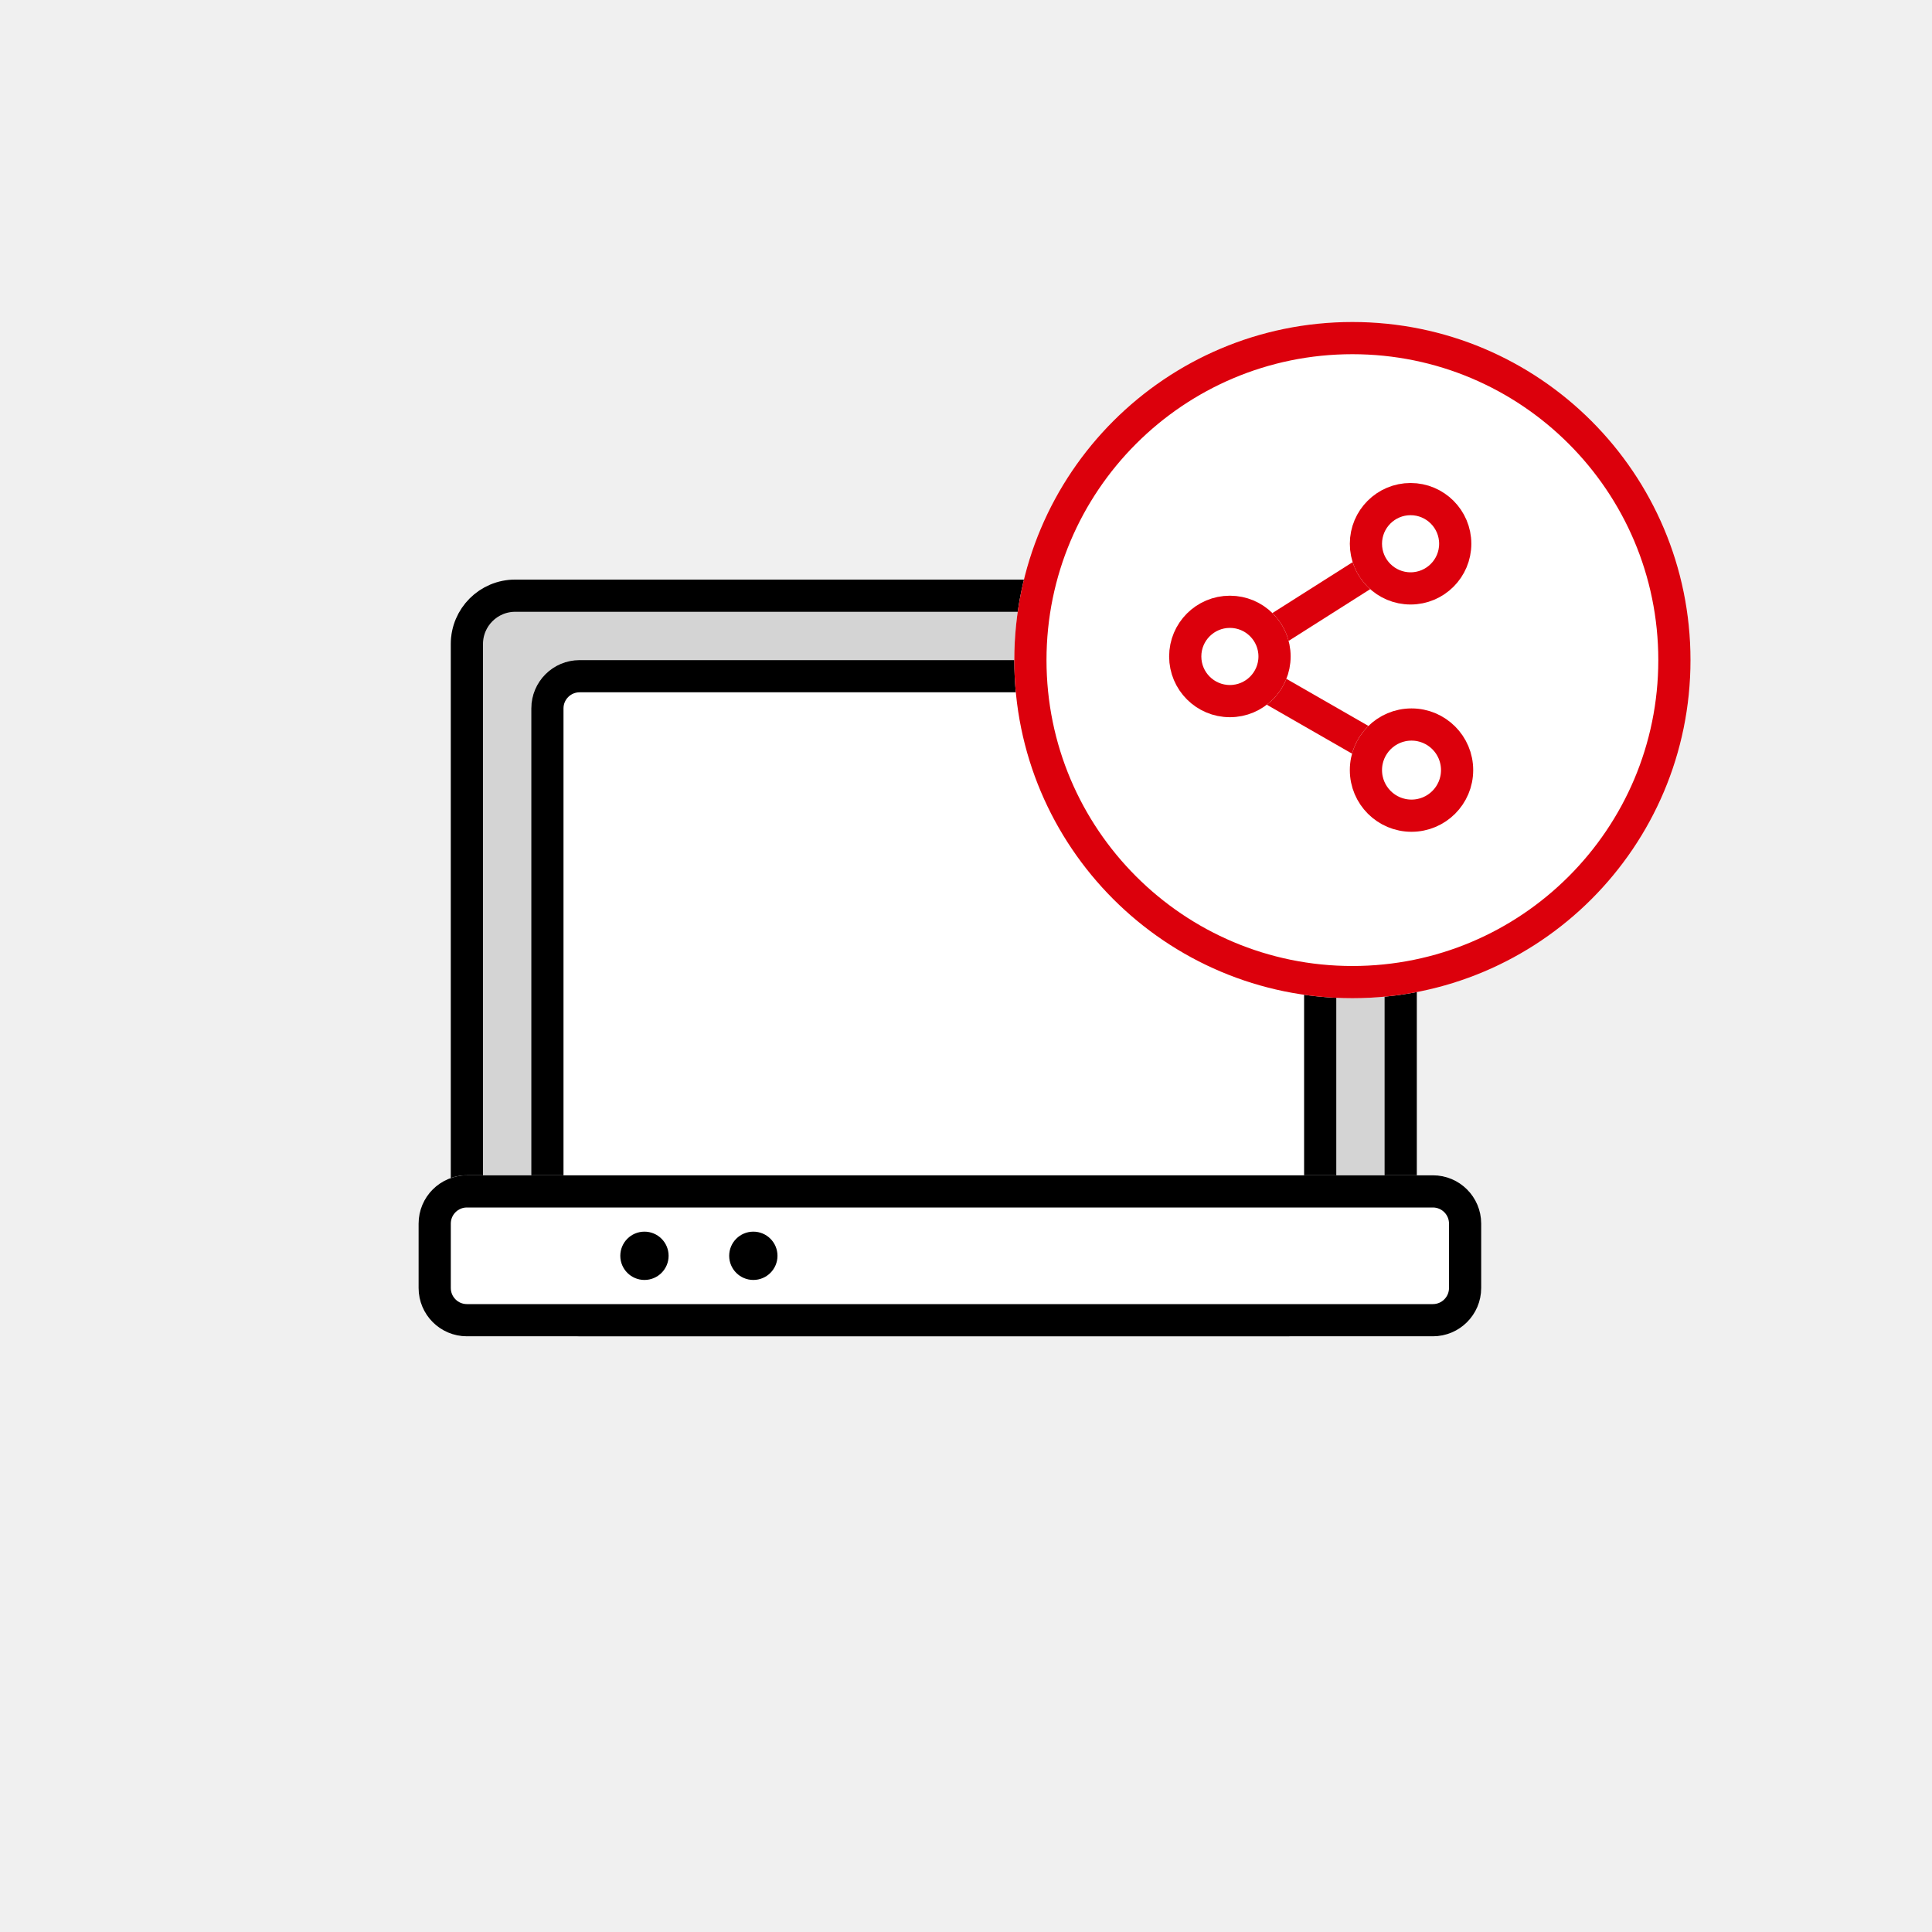
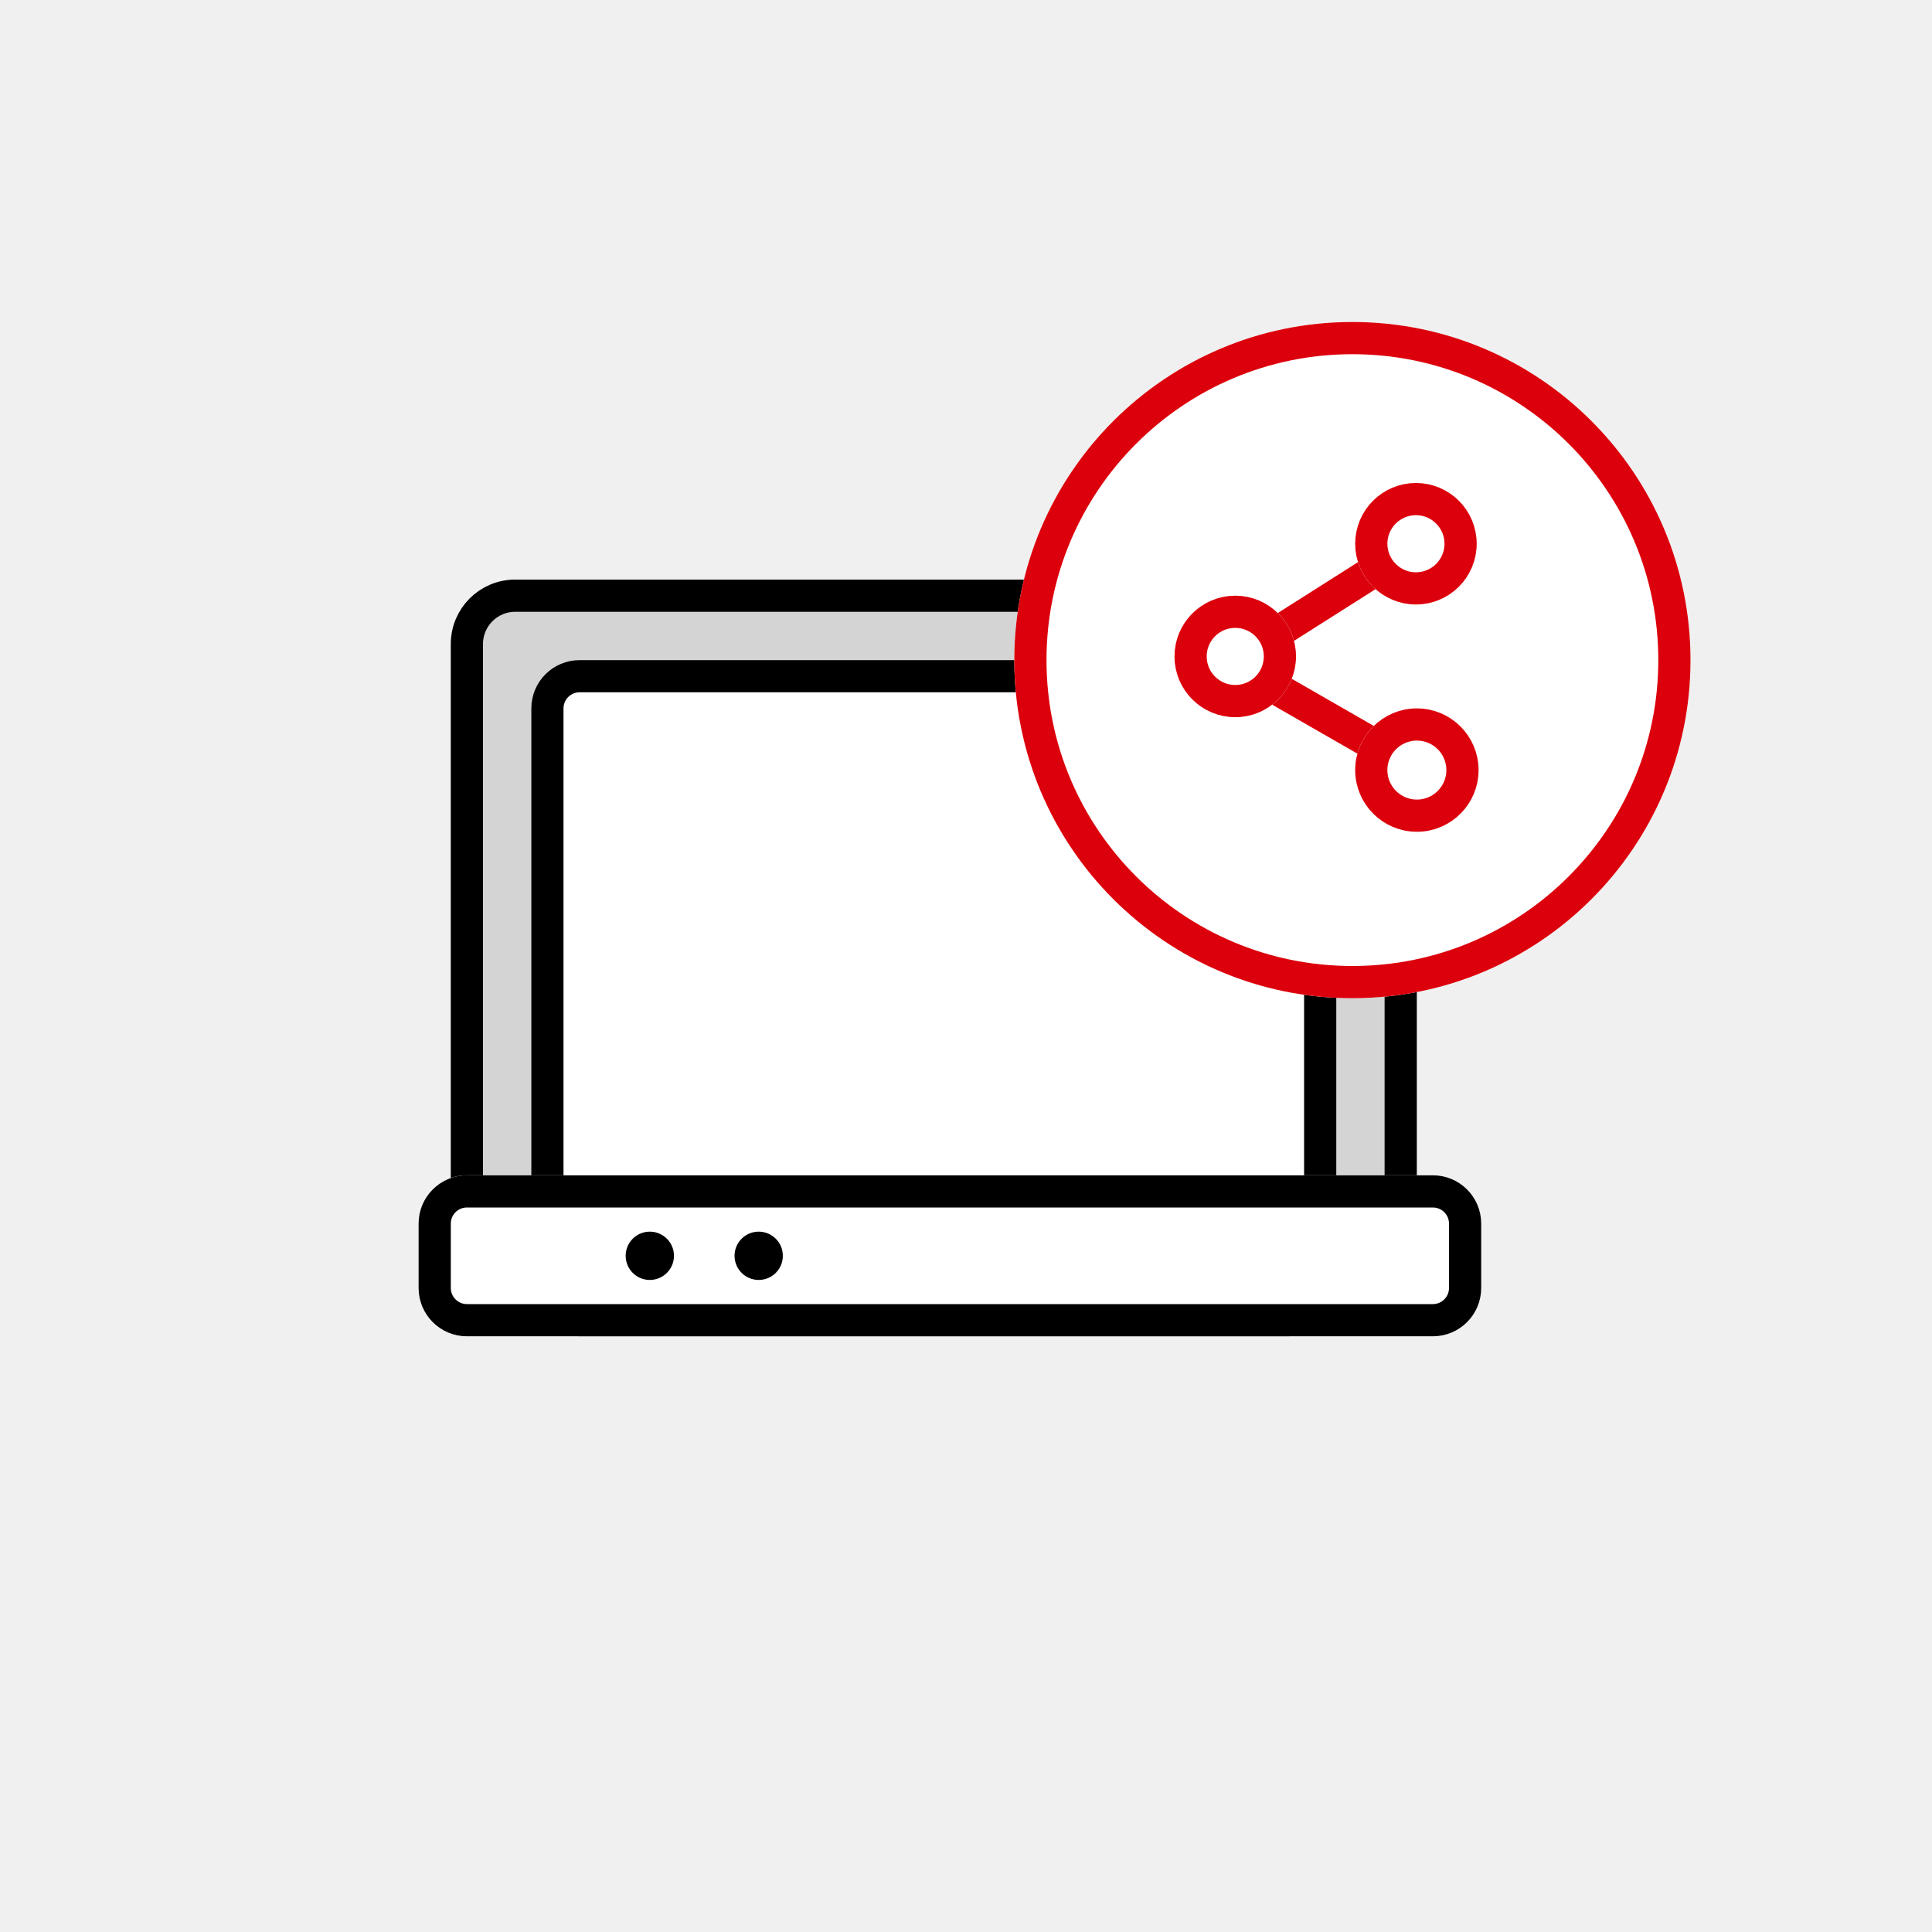
<svg xmlns="http://www.w3.org/2000/svg" width="120" height="120" viewBox="0 0 120 120">
  <g data-name="그룹 7577">
-     <g data-name="그룹 7563" transform="translate(26 34.487)">
-       <g data-name="사각형 5701" transform="translate(2 1.513)" style="stroke-width:2px;stroke:#000;fill:#d4d4d4">
+     <g data-name="그룹 7563" transform="translate(26 36)">
+       <g data-name="사각형 5701" transform="translate(2)" style="stroke-width:2px;stroke:#000;fill:#d4d4d4">
        <rect width="60" height="45" rx="4" style="stroke:none" />
        <rect x="1" y="1" width="58" height="43" rx="3" style="fill:none" />
      </g>
-       <g data-name="사각형 5856" transform="translate(7 6.513)" style="stroke-width:2px;stroke:#000;fill:#fff">
+       <g data-name="사각형 5856" transform="translate(7 5)" style="stroke-width:2px;stroke:#000;fill:#fff">
        <rect width="50" height="42" rx="3" style="stroke:none" />
        <rect x="1" y="1" width="48" height="40" rx="2" style="fill:none" />
      </g>
-       <g data-name="사각형 5702" transform="translate(0 38.513)" style="stroke-width:2px;stroke:#000;fill:#fff">
+       <g data-name="사각형 5702" transform="translate(0 37)" style="stroke-width:2px;stroke:#000;fill:#fff">
        <rect width="66" height="10" rx="3" style="stroke:none" />
        <rect x="1" y="1" width="64" height="8" rx="2" style="fill:none" />
      </g>
-       <rect data-name="사각형 5707" width="3" height="3" rx="1.5" transform="translate(12.528 42.013)" />
-       <rect data-name="사각형 5708" width="3" height="3" rx="1.5" transform="translate(19.291 42.013)" />
+       <rect data-name="사각형 5707" width="3" height="3" rx="1.5" transform="translate(12.861 40.5)" />
+       <rect data-name="사각형 5708" width="3" height="3" rx="1.5" transform="translate(19.624 40.5)" />
    </g>
    <g data-name="타원 516" transform="translate(63 20)" style="stroke:#dc000c;stroke-width:2px;fill:#fff">
      <circle cx="21" cy="21" r="21" style="stroke:none" />
      <circle cx="21" cy="21" r="20" style="fill:none" />
    </g>
    <g data-name="그룹 7621">
-       <path data-name="패스 3927" d="m618.457 1935.664-11.5 7.295" transform="translate(-530.749 -1901.906)" style="fill:none;stroke:#dc000c;stroke-width:2px" />
-       <path data-name="패스 3943" d="m617.833 1943.15-10.907-6.264" transform="translate(-530.199 -1895.392)" style="fill:none;stroke:#dc000c;stroke-width:2px" />
-       <g data-name="사각형 5703" transform="translate(72.617 37)" style="stroke:#dc000c;stroke-width:2px;fill:#fff">
+       <path data-name="패스 3927" d="m618.457 1935.664-11.5 7.295" transform="translate(-530.416 -1901.907)" style="fill:none;stroke:#dc000c;stroke-width:2px" />
+       <path data-name="패스 3943" d="m617.833 1943.15-10.907-6.264" transform="translate(-529.866 -1895.393)" style="fill:none;stroke:#dc000c;stroke-width:2px" />
+       <g data-name="사각형 5703" transform="translate(72.95 36.999)" style="stroke:#dc000c;stroke-width:2px;fill:#fff">
        <rect width="7.547" height="7.547" rx="3.774" style="stroke:none" />
        <rect x="1" y="1" width="5.547" height="5.547" rx="2.774" style="fill:none" />
      </g>
-       <g data-name="사각형 5706" transform="translate(83.84 44.001)" style="stroke:#dc000c;stroke-width:2px;fill:#fff">
+       <g data-name="사각형 5706" transform="translate(84.173 44)" style="stroke:#dc000c;stroke-width:2px;fill:#fff">
        <rect width="7.663" height="7.663" rx="3.831" style="stroke:none" />
        <rect x="1" y="1" width="5.663" height="5.663" rx="2.831" style="fill:none" />
      </g>
-       <g data-name="사각형 5705" transform="translate(83.84 30)" style="stroke:#dc000c;stroke-width:2px;fill:#fff">
+       <g data-name="사각형 5705" transform="translate(84.173 29.999)" style="stroke:#dc000c;stroke-width:2px;fill:#fff">
        <rect width="7.547" height="7.547" rx="3.774" style="stroke:none" />
        <rect x="1" y="1" width="5.547" height="5.547" rx="2.774" style="fill:none" />
      </g>
    </g>
  </g>
</svg>
